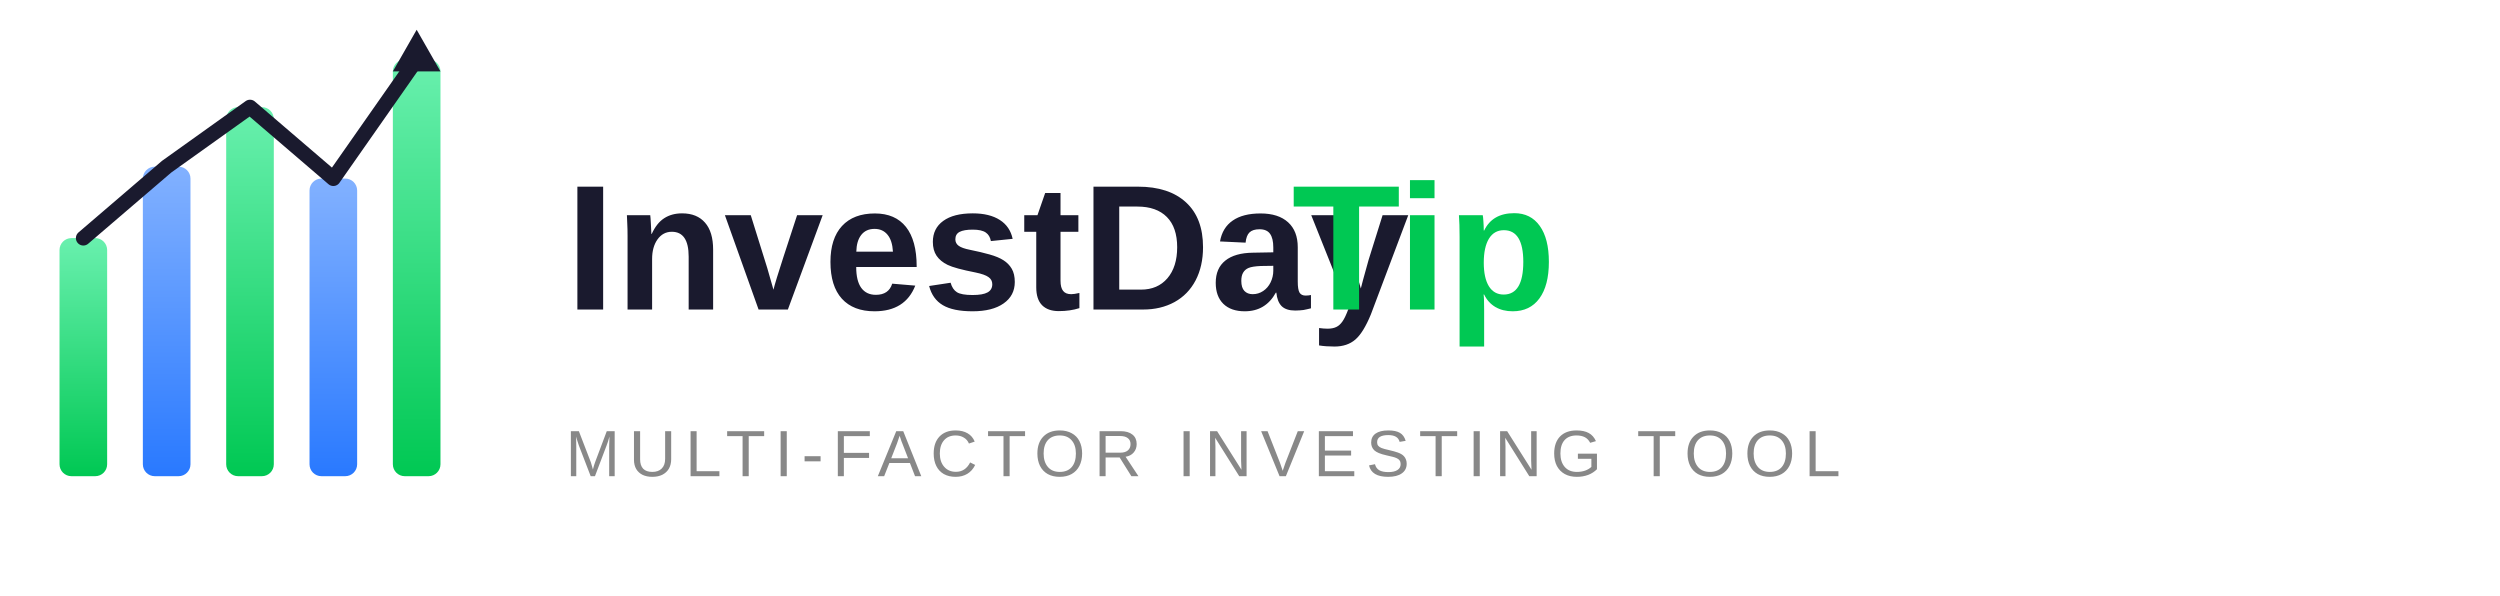
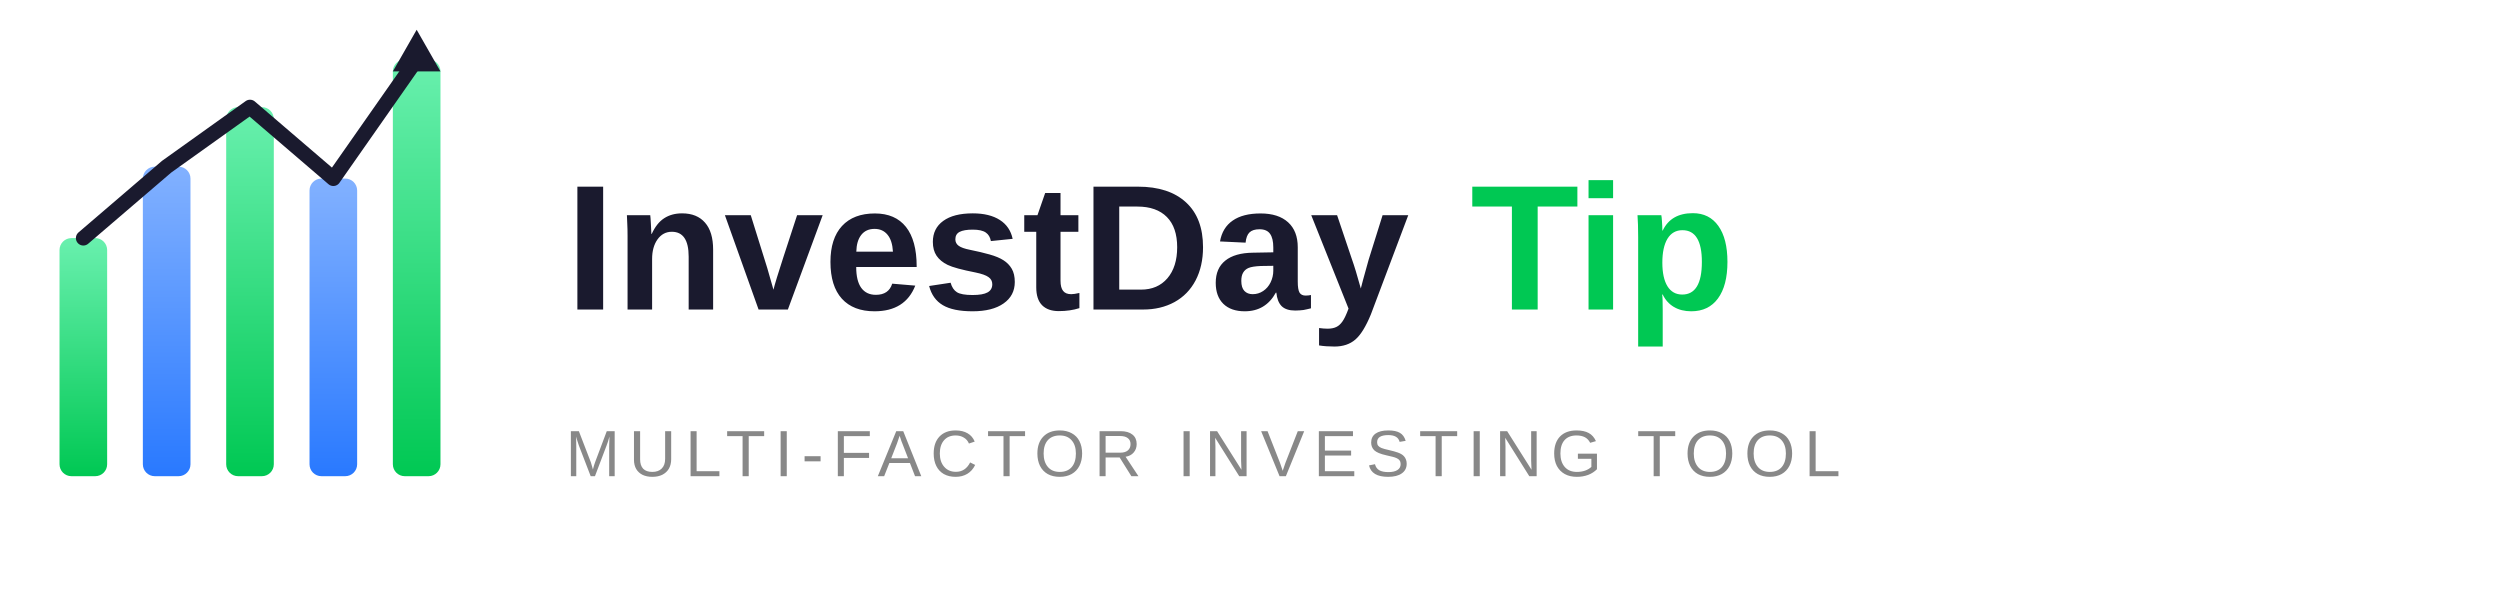
<svg xmlns="http://www.w3.org/2000/svg" viewBox="0 0 420 100" width="420" height="100">
  <defs>
-     <linearGradient id="lineGrad" x1="0" y1="0" x2="1" y2="0">
-       <stop offset="0%" stop-color="#00c853" />
-       <stop offset="100%" stop-color="#00e676" />
-     </linearGradient>
    <linearGradient id="barGrad1" x1="0" y1="1" x2="0" y2="0">
      <stop offset="0%" stop-color="#00c853" />
      <stop offset="100%" stop-color="#69f0ae" />
    </linearGradient>
    <linearGradient id="barGrad2" x1="0" y1="1" x2="0" y2="0">
      <stop offset="0%" stop-color="#2979ff" />
      <stop offset="100%" stop-color="#82b1ff" />
    </linearGradient>
  </defs>
  <rect x="10" y="40" width="8" height="40" rx="2" fill="url(#barGrad1)" />
  <rect x="24" y="28" width="8" height="52" rx="2" fill="url(#barGrad2)" />
  <rect x="38" y="18" width="8" height="62" rx="2" fill="url(#barGrad1)" />
  <rect x="52" y="30" width="8" height="50" rx="2" fill="url(#barGrad2)" />
  <rect x="66" y="10" width="8" height="70" rx="2" fill="url(#barGrad1)" />
  <polyline points="14,40 28,28 42,18 56,30 70,10" fill="none" stroke="#1a1a2e" stroke-width="2.5" stroke-linecap="round" stroke-linejoin="round" />
  <polygon points="66,12 70,5 74,12" fill="#1a1a2e" />
  <text x="95" y="52" font-family="'Segoe UI', 'Helvetica Neue', Arial, sans-serif" font-size="30" font-weight="700" fill="#1a1a2e">InvestDay</text>
-   <text x="217" y="52" font-family="'Segoe UI', 'Helvetica Neue', Arial, sans-serif" font-size="30" font-weight="700" fill="#00c853">Tip</text>
+   <text x="247" y="52" font-family="'Segoe UI', 'Helvetica Neue', Arial, sans-serif" font-size="30" font-weight="700" fill="#00c853">Tip</text>
  <text x="95" y="80" font-family="'Segoe UI', 'Helvetica Neue', Arial, sans-serif" font-size="11" fill="#888" letter-spacing="1.5">MULTI-FACTOR INVESTING TOOL</text>
</svg>
